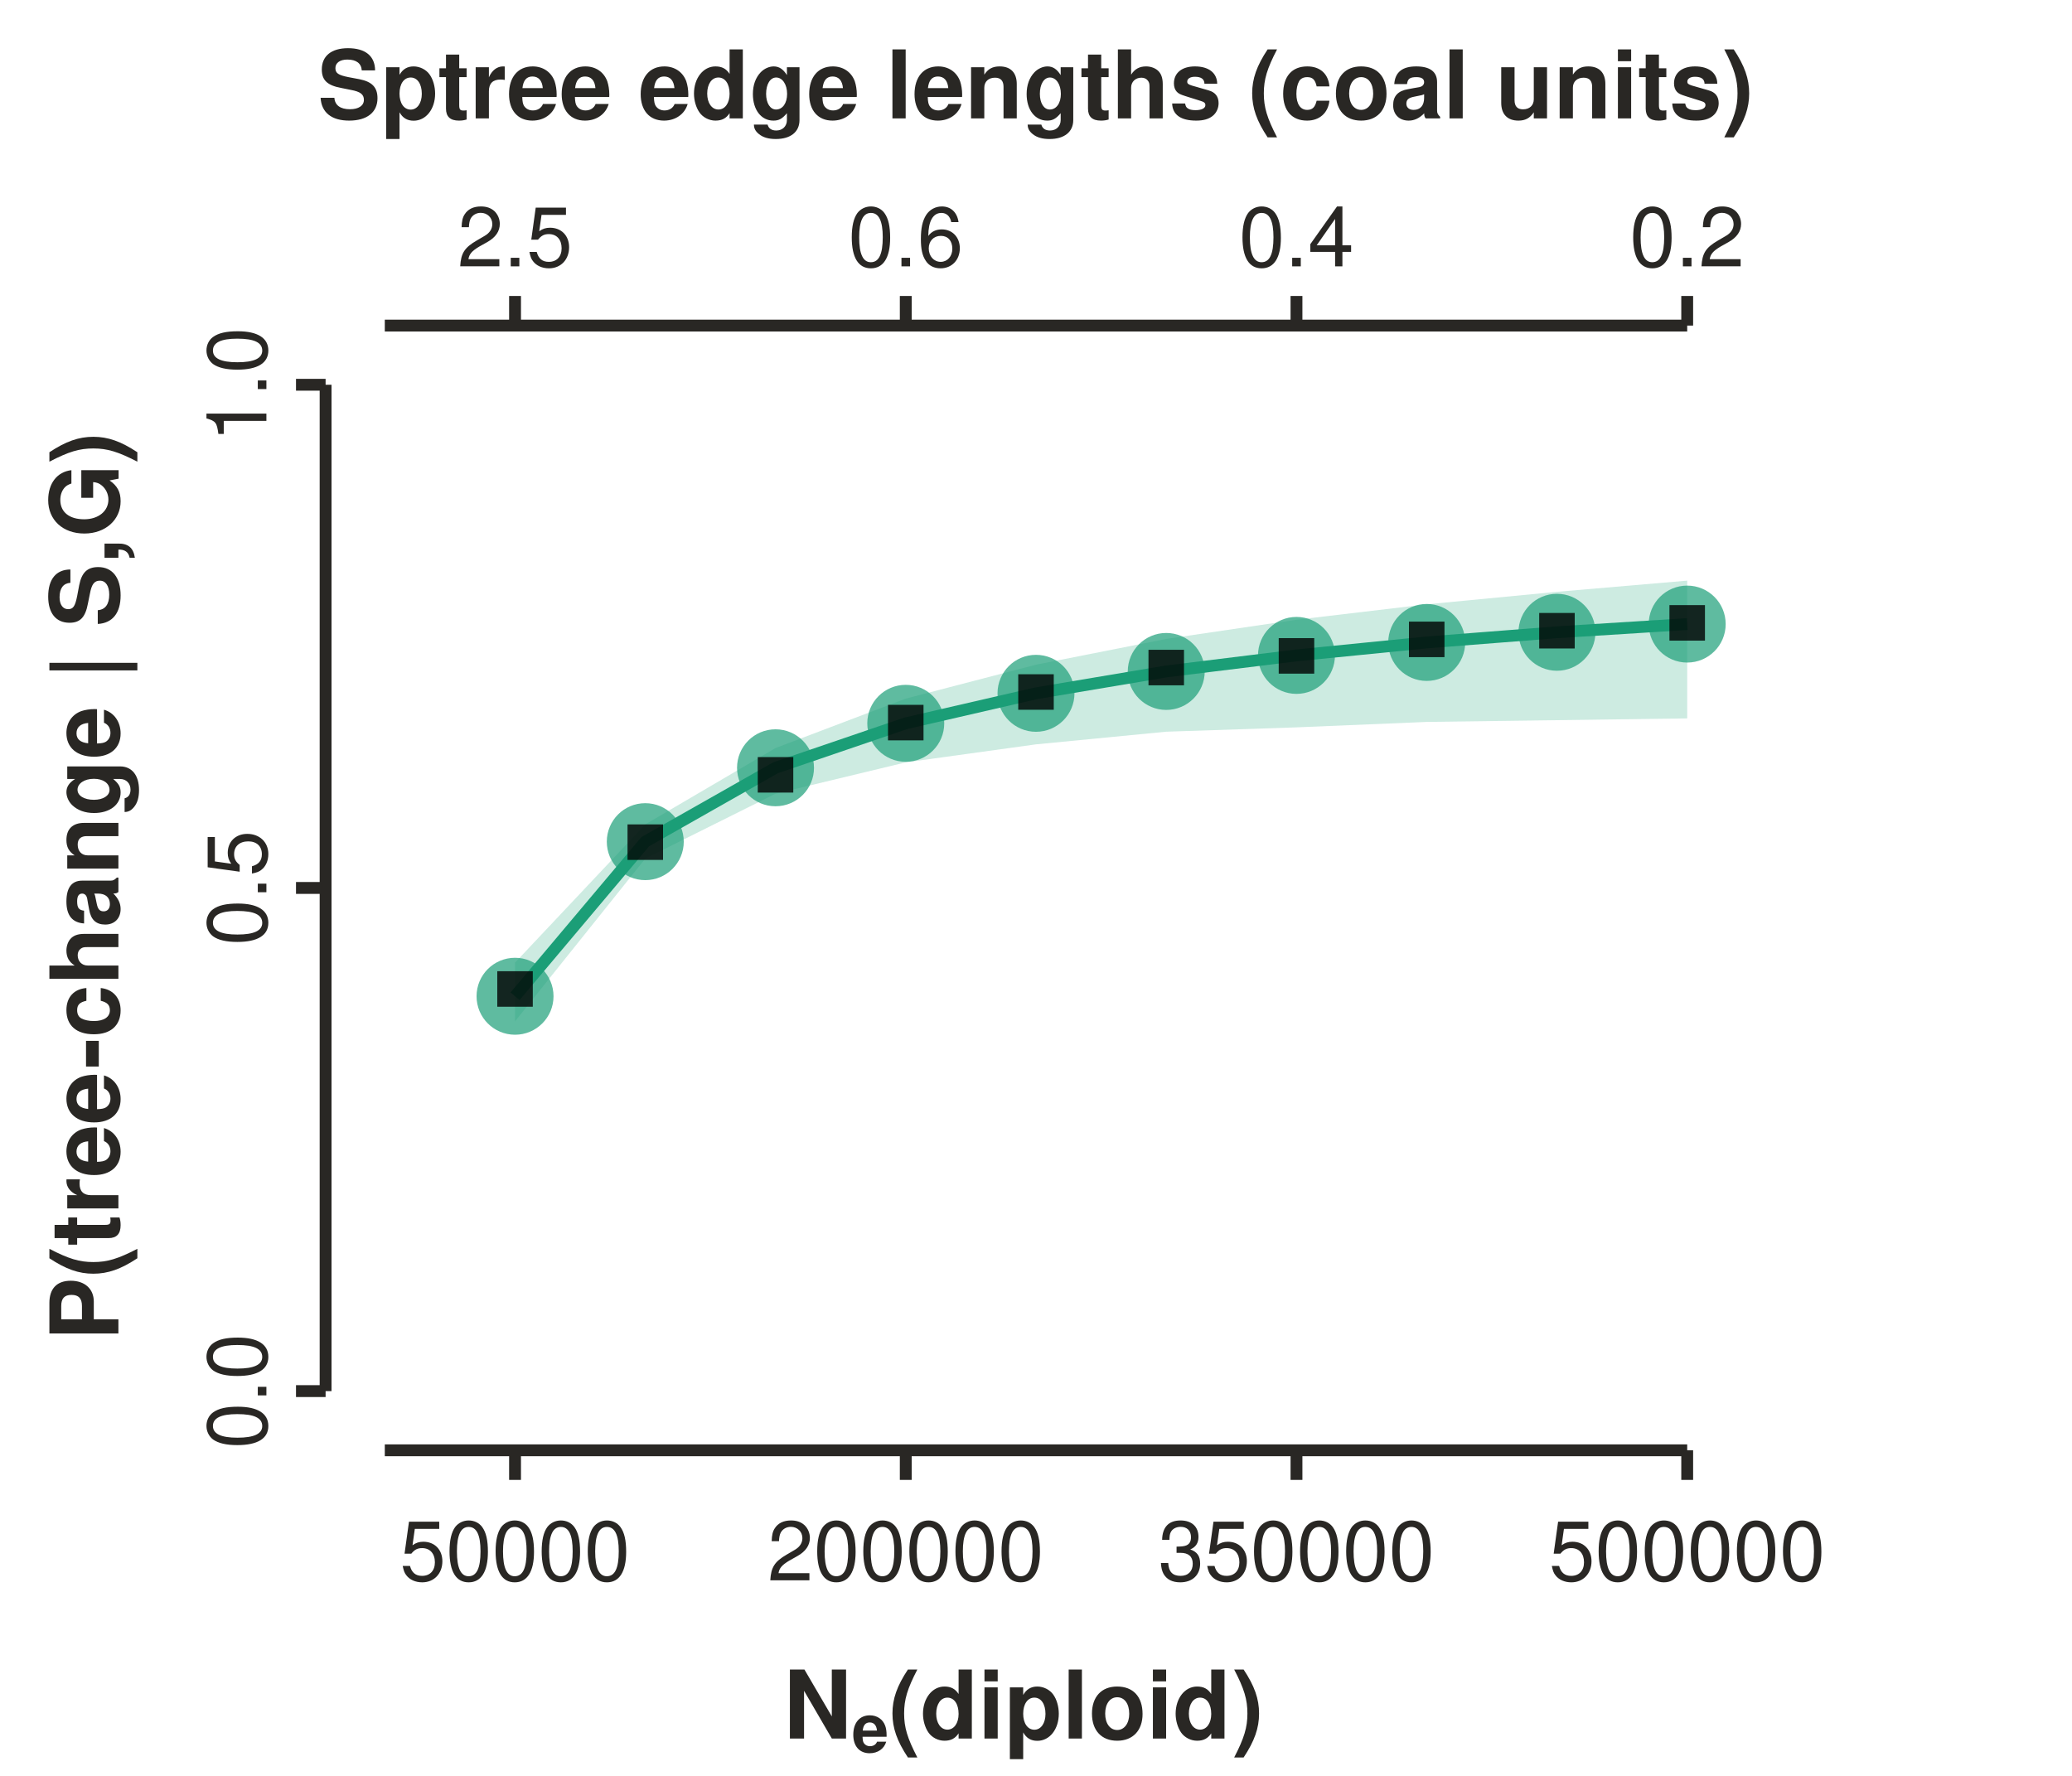
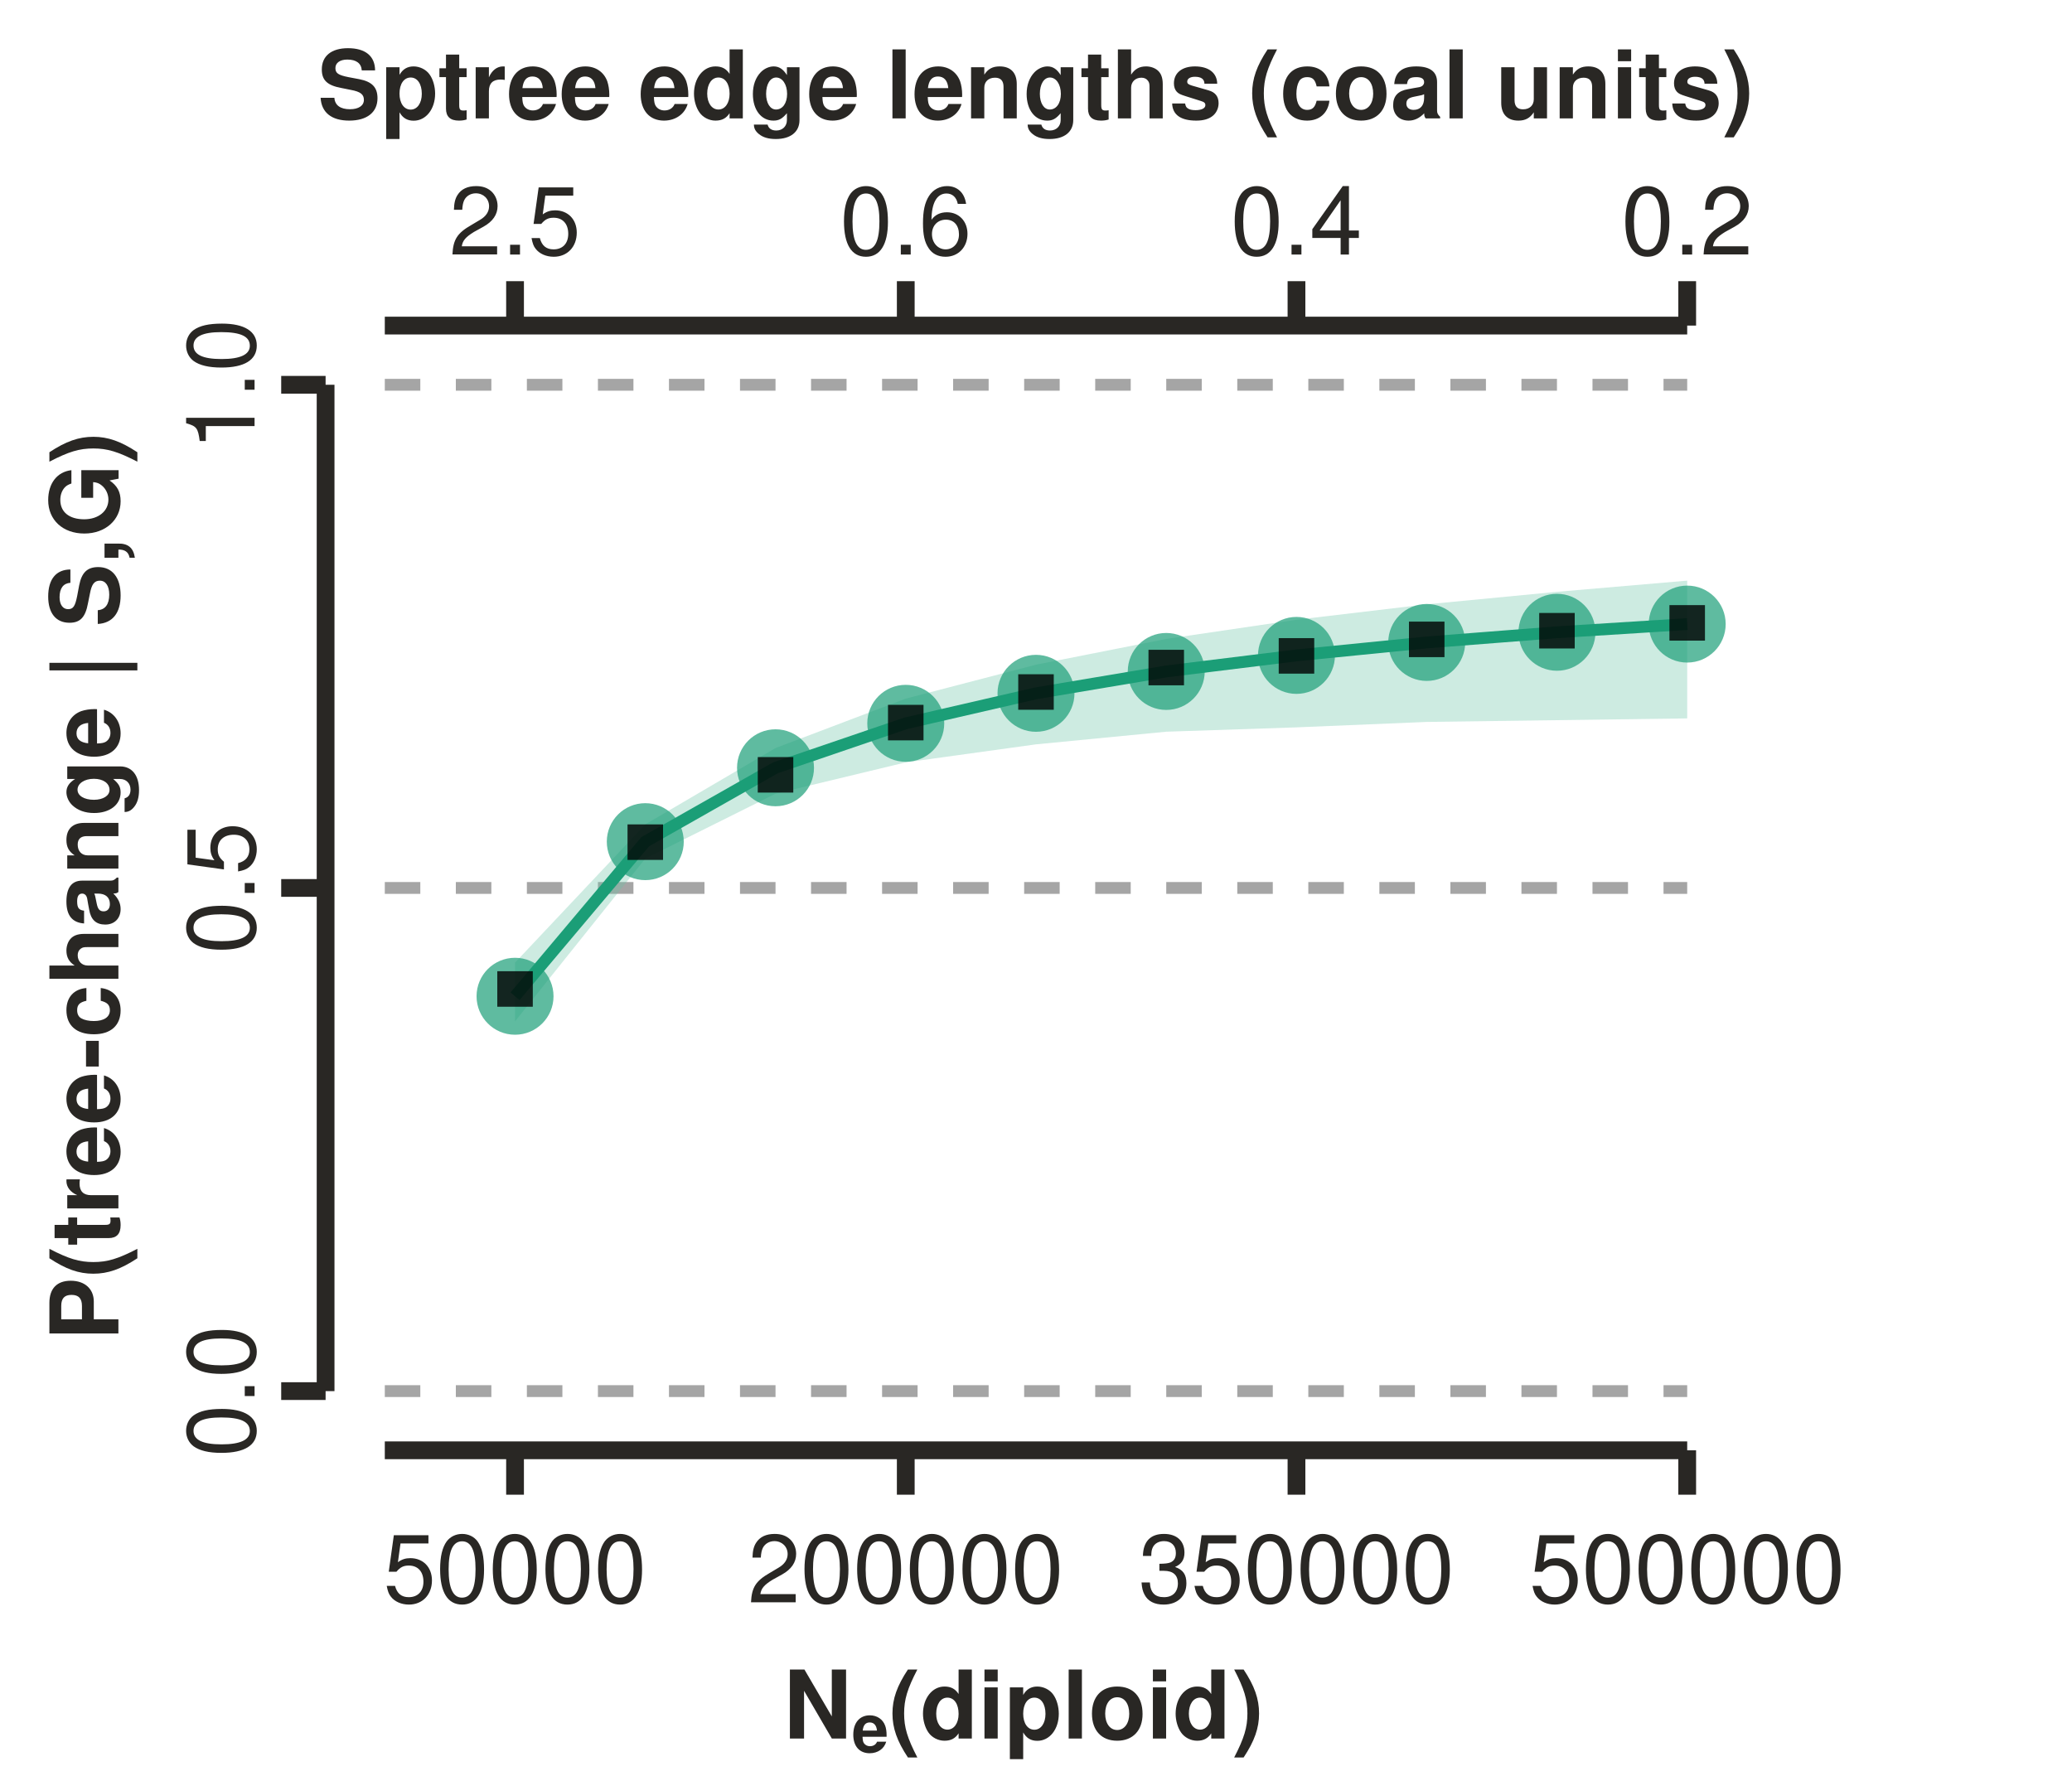
- <svg xmlns="http://www.w3.org/2000/svg" class="toyplot-canvas-Canvas" width="350.0px" height="300.0px" viewBox="0 0 350.0 300.0" preserveAspectRatio="xMidYMid meet" style="background-color:transparent;border-color:#292724;border-style:none;border-width:1.0;fill:rgb(16.1%,15.3%,14.1%);fill-opacity:1.0;font-family:Helvetica;font-size:12px;opacity:1.0;stroke:rgb(16.1%,15.3%,14.1%);stroke-opacity:1.0;stroke-width:1.0" id="tc782b2df5c6a4bfa83002b76a407bf41">
-   <g class="toyplot-coordinates-Cartesian" id="ta4efdf075a4b410f8ed7fe0816ada0af">
-     <clipPath id="t36dcaf1077d3477f80afc4193bde7407">
+ <svg xmlns="http://www.w3.org/2000/svg" class="toyplot-canvas-Canvas" width="350.0px" height="300.0px" viewBox="0 0 350.0 300.0" preserveAspectRatio="xMidYMid meet" style="background-color:transparent;border-color:#292724;border-style:none;border-width:1.0;fill:rgb(16.1%,15.3%,14.1%);fill-opacity:1.0;font-family:Helvetica;font-size:12px;opacity:1.0;stroke:rgb(16.1%,15.3%,14.1%);stroke-opacity:1.0;stroke-width:1.0" id="t7d5acb3eafba441d8cb3d7402f49af31">
+   <g class="toyplot-coordinates-Cartesian" id="t238c3929889f4df2b1eb55a569eb6697">
+     <clipPath id="t850b2763ce304a82a8042cdfdd3b81d0">
      <rect x="55.0" y="55.0" width="240.0" height="190.0" />
    </clipPath>
-     <g clip-path="url(#t36dcaf1077d3477f80afc4193bde7407)">
-       <g class="toyplot-mark-FillBoundaries" style="stroke:none" id="taf1e25cc66e447e488db2b678cb50389">
+     <g clip-path="url(#t850b2763ce304a82a8042cdfdd3b81d0)">
+       <g class="toyplot-mark-AxisLines" style="stroke:rgb(50.2%,50.2%,50.2%);stroke-dasharray:6,6;stroke-opacity:0.7;stroke-width:2" id="tda92e07b2eb14d3493fe6b6ab2bd49d6">
+         <g class="toyplot-Series">
+           <line class="toyplot-Datum" y1="235.0" y2="235.0" x1="65.0" x2="285.0" style="opacity:1.0;stroke:rgb(50.2%,50.2%,50.2%);stroke-dasharray:6,6;stroke-opacity:0.7;stroke-width:2" />
+           <line class="toyplot-Datum" y1="150.0" y2="150.0" x1="65.0" x2="285.0" style="opacity:1.0;stroke:rgb(50.2%,50.2%,50.2%);stroke-dasharray:6,6;stroke-opacity:0.7;stroke-width:2" />
+           <line class="toyplot-Datum" y1="65.0" y2="65.0" x1="65.0" x2="285.0" style="opacity:1.0;stroke:rgb(50.2%,50.2%,50.2%);stroke-dasharray:6,6;stroke-opacity:0.7;stroke-width:2" />
+         </g>
+       </g>
+       <g class="toyplot-mark-FillBoundaries" style="stroke:none" id="t5c5c07e0e9174c6c8d9eba6be04cc4e6">
        <polygon points="87.0,172.537 109.0,145.046 131.0,134.081 153.0,128.787 175.0,125.743 197.0,123.606 219.0,122.873 241.0,121.955 263.0,121.656 285.0,121.36 285.0,98.087 263.0,99.976 241.0,102.087 219.0,104.693 197.0,107.934 175.0,112.287 153.0,118.016 131.0,126.368 109.0,139.264 87.0,162.617" style="fill:rgb(40%,76.1%,64.7%);fill-opacity:1.0;opacity:0.33;stroke:none" />
      </g>
-       <g class="toyplot-mark-Plot" style="fill:none" id="t9afe57d284d5403781609156c99c4733">
+       <g class="toyplot-mark-Plot" style="fill:none" id="t54bf9f39652f44348bddc10f744a283e">
        <g class="toyplot-Series">
          <path d="M 87.0 168.298 L 109.0 142.181 L 131.0 129.701 L 153.0 122.19 L 175.0 117.121 L 197.0 113.427 L 219.0 110.717 L 241.0 108.527 L 263.0 106.81 L 285.0 105.427" style="stroke:rgb(10.6%,62%,46.7%);stroke-opacity:1.0;stroke-width:2.0" />
        </g>
      </g>
-       <g class="toyplot-mark-Point" id="t249da5345f4d441bb2fcab65515964e4">
+       <g class="toyplot-mark-Point" id="t4af2cb73089343ea9a90acb9e6ba25ae">
        <g class="toyplot-Series">
          <g style="fill:rgb(10.6%,62%,46.7%);fill-opacity:1.0;opacity:0.7;stroke:rgb(10.6%,62%,46.7%);stroke-opacity:1.0" class="toyplot-Datum" transform="translate(87.0, 168.2977)">
            <circle r="6.0" />
          </g>
          <g style="fill:rgb(10.6%,62%,46.7%);fill-opacity:1.0;opacity:0.7;stroke:rgb(10.6%,62%,46.7%);stroke-opacity:1.0" class="toyplot-Datum" transform="translate(109.0, 142.1814)">
            <circle r="6.0" />
          </g>
          <g style="fill:rgb(10.6%,62%,46.7%);fill-opacity:1.0;opacity:0.7;stroke:rgb(10.6%,62%,46.7%);stroke-opacity:1.0" class="toyplot-Datum" transform="translate(131.0, 129.7011)">
            <circle r="6.0" />
          </g>
          <g style="fill:rgb(10.6%,62%,46.7%);fill-opacity:1.0;opacity:0.7;stroke:rgb(10.6%,62%,46.7%);stroke-opacity:1.0" class="toyplot-Datum" transform="translate(153.0, 122.19)">
            <circle r="6.0" />
          </g>
          <g style="fill:rgb(10.6%,62%,46.7%);fill-opacity:1.0;opacity:0.7;stroke:rgb(10.6%,62%,46.7%);stroke-opacity:1.0" class="toyplot-Datum" transform="translate(175.0, 117.1212)">
            <circle r="6.0" />
          </g>
          <g style="fill:rgb(10.6%,62%,46.7%);fill-opacity:1.0;opacity:0.7;stroke:rgb(10.6%,62%,46.7%);stroke-opacity:1.0" class="toyplot-Datum" transform="translate(197.0, 113.427)">
            <circle r="6.0" />
          </g>
          <g style="fill:rgb(10.6%,62%,46.7%);fill-opacity:1.0;opacity:0.7;stroke:rgb(10.6%,62%,46.7%);stroke-opacity:1.0" class="toyplot-Datum" transform="translate(219.0, 110.7172)">
            <circle r="6.0" />
          </g>
          <g style="fill:rgb(10.6%,62%,46.7%);fill-opacity:1.0;opacity:0.7;stroke:rgb(10.6%,62%,46.7%);stroke-opacity:1.0" class="toyplot-Datum" transform="translate(241.0, 108.5268)">
            <circle r="6.0" />
          </g>
          <g style="fill:rgb(10.6%,62%,46.7%);fill-opacity:1.0;opacity:0.7;stroke:rgb(10.6%,62%,46.7%);stroke-opacity:1.0" class="toyplot-Datum" transform="translate(263.0, 106.8101)">
            <circle r="6.0" />
          </g>
          <g style="fill:rgb(10.6%,62%,46.7%);fill-opacity:1.0;opacity:0.7;stroke:rgb(10.6%,62%,46.7%);stroke-opacity:1.0" class="toyplot-Datum" transform="translate(285.0, 105.4266)">
            <circle r="6.0" />
          </g>
        </g>
      </g>
-       <g class="toyplot-mark-Point" id="ta06d0f71c4064364b8eea257e8f7fd26">
+       <g class="toyplot-mark-Point" id="t7c955e1b7efb4c41967e702950b38ee7">
        <g class="toyplot-Series">
          <g style="fill:rgb(0%,0%,0%);fill-opacity:1.0;opacity:0.8;stroke:none" class="toyplot-Datum" transform="translate(87.0, 167.068)">
            <rect x="-3.0" y="-3.0" width="6.0" height="6.0" />
          </g>
          <g style="fill:rgb(0%,0%,0%);fill-opacity:1.0;opacity:0.8;stroke:none" class="toyplot-Datum" transform="translate(109.0, 142.265)">
            <rect x="-3.0" y="-3.0" width="6.0" height="6.0" />
          </g>
          <g style="fill:rgb(0%,0%,0%);fill-opacity:1.0;opacity:0.8;stroke:none" class="toyplot-Datum" transform="translate(131.0, 130.892)">
            <rect x="-3.0" y="-3.0" width="6.0" height="6.0" />
          </g>
          <g style="fill:rgb(0%,0%,0%);fill-opacity:1.0;opacity:0.8;stroke:none" class="toyplot-Datum" transform="translate(153.0, 122.069)">
            <rect x="-3.0" y="-3.0" width="6.0" height="6.0" />
          </g>
          <g style="fill:rgb(0%,0%,0%);fill-opacity:1.0;opacity:0.8;stroke:none" class="toyplot-Datum" transform="translate(175.0, 116.901)">
            <rect x="-3.0" y="-3.0" width="6.0" height="6.0" />
          </g>
          <g style="fill:rgb(0%,0%,0%);fill-opacity:1.0;opacity:0.8;stroke:none" class="toyplot-Datum" transform="translate(197.0, 112.77)">
            <rect x="-3.0" y="-3.0" width="6.0" height="6.0" />
          </g>
          <g style="fill:rgb(0%,0%,0%);fill-opacity:1.0;opacity:0.8;stroke:none" class="toyplot-Datum" transform="translate(219.0, 110.798)">
            <rect x="-3.0" y="-3.0" width="6.0" height="6.0" />
          </g>
          <g style="fill:rgb(0%,0%,0%);fill-opacity:1.0;opacity:0.8;stroke:none" class="toyplot-Datum" transform="translate(241.0, 108.01)">
            <rect x="-3.0" y="-3.0" width="6.0" height="6.0" />
          </g>
          <g style="fill:rgb(0%,0%,0%);fill-opacity:1.0;opacity:0.8;stroke:none" class="toyplot-Datum" transform="translate(263.0, 106.548)">
            <rect x="-3.0" y="-3.0" width="6.0" height="6.0" />
          </g>
          <g style="fill:rgb(0%,0%,0%);fill-opacity:1.0;opacity:0.8;stroke:none" class="toyplot-Datum" transform="translate(285.0, 105.222)">
            <rect x="-3.0" y="-3.0" width="6.0" height="6.0" />
          </g>
        </g>
      </g>
    </g>
-     <g class="toyplot-coordinates-Axis" id="t2bbfbf8f1ffe46a4a54f9bedf135b6b9" transform="translate(65.0,235.0)translate(0,10.0)">
-       <line x1="0" y1="0" x2="220.0" y2="0" style="stroke-width:2" />
+     <g class="toyplot-coordinates-Axis" id="tb3466106252745b2af178355f8b420b8" transform="translate(65.0,235.0)translate(0,10.0)">
+       <line x1="0" y1="0" x2="220.0" y2="0" style="stroke-width:3" />
      <g>
-         <line x1="22.0" y1="5.0" x2="22.0" y2="0" style="stroke-width:2" />
-         <line x1="88.0" y1="5.0" x2="88.0" y2="0" style="stroke-width:2" />
-         <line x1="154.0" y1="5.0" x2="154.0" y2="0" style="stroke-width:2" />
-         <line x1="220.0" y1="5.0" x2="220.0" y2="0" style="stroke-width:2" />
+         <line x1="22.0" y1="7.5" x2="22.0" y2="0" style="stroke-width:3" />
+         <line x1="88.0" y1="7.5" x2="88.0" y2="0" style="stroke-width:3" />
+         <line x1="154.0" y1="7.5" x2="154.0" y2="0" style="stroke-width:3" />
+         <line x1="220.0" y1="7.5" x2="220.0" y2="0" style="stroke-width:3" />
      </g>
      <g>
-         <g transform="translate(22.0,10.0)">
-           <text x="-19.46" y="11.977" style="fill:rgb(16.1%,15.3%,14.1%);fill-opacity:1.0;font-family:helvetica;font-size:14.0px;font-weight:normal;stroke:none;vertical-align:baseline;white-space:pre">50000</text>
+         <g transform="translate(22.0,12.0)">
+           <text x="-22.24" y="13.688" style="fill:rgb(16.1%,15.3%,14.1%);fill-opacity:1.0;font-family:helvetica;font-size:16.0px;font-weight:normal;stroke:none;vertical-align:baseline;white-space:pre">50000</text>
        </g>
-         <g transform="translate(88.0,10.0)">
-           <text x="-23.352" y="11.977" style="fill:rgb(16.1%,15.3%,14.1%);fill-opacity:1.0;font-family:helvetica;font-size:14.0px;font-weight:normal;stroke:none;vertical-align:baseline;white-space:pre">200000</text>
+         <g transform="translate(88.0,12.0)">
+           <text x="-26.688" y="13.688" style="fill:rgb(16.1%,15.3%,14.1%);fill-opacity:1.0;font-family:helvetica;font-size:16.0px;font-weight:normal;stroke:none;vertical-align:baseline;white-space:pre">200000</text>
        </g>
-         <g transform="translate(154.0,10.0)">
-           <text x="-23.352" y="11.977" style="fill:rgb(16.1%,15.3%,14.1%);fill-opacity:1.0;font-family:helvetica;font-size:14.0px;font-weight:normal;stroke:none;vertical-align:baseline;white-space:pre">350000</text>
+         <g transform="translate(154.0,12.0)">
+           <text x="-26.688" y="13.688" style="fill:rgb(16.1%,15.3%,14.1%);fill-opacity:1.0;font-family:helvetica;font-size:16.0px;font-weight:normal;stroke:none;vertical-align:baseline;white-space:pre">350000</text>
        </g>
-         <g transform="translate(220.0,10.0)">
-           <text x="-23.352" y="11.977" style="fill:rgb(16.1%,15.3%,14.1%);fill-opacity:1.0;font-family:helvetica;font-size:14.0px;font-weight:normal;stroke:none;vertical-align:baseline;white-space:pre">500000</text>
+         <g transform="translate(220.0,12.0)">
+           <text x="-26.688" y="13.688" style="fill:rgb(16.1%,15.3%,14.1%);fill-opacity:1.0;font-family:helvetica;font-size:16.0px;font-weight:normal;stroke:none;vertical-align:baseline;white-space:pre">500000</text>
        </g>
      </g>
      <g transform="translate(110.0,35.0)">
        <text x="-42.666" y="13.688" style="fill:rgb(16.1%,15.3%,14.1%);fill-opacity:1.0;font-family:helvetica;font-size:16.0px;font-weight:bold;stroke:none;vertical-align:baseline;white-space:pre">N</text>
        <text x="-31.114" y="15.928" style="fill:rgb(16.1%,15.3%,14.1%);fill-opacity:1.0;font-family:helvetica;font-size:11.2px;font-weight:bold;stroke:none;vertical-align:baseline;white-space:pre">e</text>
        <text x="-24.886" y="13.688" style="fill:rgb(16.1%,15.3%,14.1%);fill-opacity:1.0;font-family:helvetica;font-size:16.0px;font-weight:bold;stroke:none;vertical-align:baseline;white-space:pre"> (diploid)</text>
      </g>
      <g class="toyplot-coordinates-Axis-coordinates" style="visibility:hidden" transform="">
-         <line x1="0" x2="0" y1="-5.0" y2="7.5" style="stroke:rgb(43.9%,50.2%,56.5%);stroke-opacity:1.0;stroke-width:1.0" />
-         <text x="0" y="-10.0" style="alignment-baseline:alphabetic;fill:rgb(43.9%,50.2%,56.5%);fill-opacity:1.0;font-size:10px;font-weight:normal;stroke:none;text-anchor:middle" />
+         <line x1="0" x2="0" y1="-6.0" y2="9.0" style="stroke:rgb(43.9%,50.2%,56.5%);stroke-opacity:1.0;stroke-width:1.0" />
+         <text x="0" y="-12.0" style="alignment-baseline:alphabetic;fill:rgb(43.9%,50.2%,56.5%);fill-opacity:1.0;font-size:10px;font-weight:normal;stroke:none;text-anchor:middle" />
      </g>
    </g>
-     <g class="toyplot-coordinates-Axis" id="t9e1b214ab3464c7c9994850a8a8116f9" transform="translate(65.0,235.0)rotate(-90.0)translate(0,-10.0)">
-       <line x1="0" y1="0" x2="170.0" y2="0" style="stroke-width:2" />
+     <g class="toyplot-coordinates-Axis" id="t9128e614df8348c2b6c60f8674edfea3" transform="translate(65.0,235.0)rotate(-90.0)translate(0,-10.0)">
+       <line x1="0" y1="0" x2="170.0" y2="0" style="stroke-width:3" />
      <g>
-         <line x1="0.0" y1="-5.0" x2="0.0" y2="0" style="stroke-width:2" />
-         <line x1="85.0" y1="-5.0" x2="85.0" y2="0" style="stroke-width:2" />
-         <line x1="170.0" y1="-5.0" x2="170.0" y2="0" style="stroke-width:2" />
+         <line x1="0.0" y1="-7.5" x2="0.0" y2="0" style="stroke-width:3" />
+         <line x1="85.0" y1="-7.5" x2="85.0" y2="0" style="stroke-width:3" />
+         <line x1="170.0" y1="-7.5" x2="170.0" y2="0" style="stroke-width:3" />
      </g>
      <g>
-         <g transform="translate(0.0,-10.0)">
-           <text x="-9.73" y="0.0" style="fill:rgb(16.1%,15.3%,14.1%);fill-opacity:1.0;font-family:helvetica;font-size:14.0px;font-weight:normal;stroke:none;vertical-align:baseline;white-space:pre">0.0</text>
+         <g transform="translate(0.0,-12.0)">
+           <text x="-11.12" y="0.0" style="fill:rgb(16.1%,15.3%,14.1%);fill-opacity:1.0;font-family:helvetica;font-size:16.0px;font-weight:normal;stroke:none;vertical-align:baseline;white-space:pre">0.0</text>
        </g>
-         <g transform="translate(85.0,-10.0)">
-           <text x="-9.73" y="0.0" style="fill:rgb(16.1%,15.3%,14.1%);fill-opacity:1.0;font-family:helvetica;font-size:14.0px;font-weight:normal;stroke:none;vertical-align:baseline;white-space:pre">0.5</text>
+         <g transform="translate(85.0,-12.0)">
+           <text x="-11.12" y="0.0" style="fill:rgb(16.1%,15.3%,14.1%);fill-opacity:1.0;font-family:helvetica;font-size:16.0px;font-weight:normal;stroke:none;vertical-align:baseline;white-space:pre">0.5</text>
        </g>
-         <g transform="translate(170.0,-10.0)">
-           <text x="-9.73" y="0.0" style="fill:rgb(16.1%,15.3%,14.1%);fill-opacity:1.0;font-family:helvetica;font-size:14.0px;font-weight:normal;stroke:none;vertical-align:baseline;white-space:pre">1.0</text>
+         <g transform="translate(170.0,-12.0)">
+           <text x="-11.12" y="0.0" style="fill:rgb(16.1%,15.3%,14.1%);fill-opacity:1.0;font-family:helvetica;font-size:16.0px;font-weight:normal;stroke:none;vertical-align:baseline;white-space:pre">1.0</text>
        </g>
      </g>
      <g transform="translate(85.0,-35.0)">
        <text x="-76.48" y="0.0" style="fill:rgb(16.1%,15.3%,14.1%);fill-opacity:1.0;font-family:helvetica;font-size:16.0px;font-weight:bold;stroke:none;vertical-align:baseline;white-space:pre">P(tree-change | S,G)</text>
      </g>
      <g class="toyplot-coordinates-Axis-coordinates" style="visibility:hidden" transform="">
-         <line x1="0" x2="0" y1="5.0" y2="-7.5" style="stroke:rgb(43.9%,50.2%,56.5%);stroke-opacity:1.0;stroke-width:1.0" />
-         <text x="0" y="10.0" style="alignment-baseline:hanging;fill:rgb(43.9%,50.2%,56.5%);fill-opacity:1.0;font-size:10px;font-weight:normal;stroke:none;text-anchor:middle" />
+         <line x1="0" x2="0" y1="6.0" y2="-9.0" style="stroke:rgb(43.9%,50.2%,56.5%);stroke-opacity:1.0;stroke-width:1.0" />
+         <text x="0" y="12.0" style="alignment-baseline:hanging;fill:rgb(43.9%,50.2%,56.5%);fill-opacity:1.0;font-size:10px;font-weight:normal;stroke:none;text-anchor:middle" />
      </g>
    </g>
  </g>
-   <g class="toyplot-coordinates-Cartesian" id="t3fc1b6c5f746456a9da04108cbc7146d">
-     <clipPath id="t8a8ce6a4008744e58c280688bb08ba23">
+   <g class="toyplot-coordinates-Cartesian" id="teb609c511ec24b249121d4ca2056d927">
+     <clipPath id="tdc051ae497884c82bc2e33329c967983">
      <rect x="55.0" y="55.0" width="240.0" height="190.0" />
    </clipPath>
-     <g clip-path="url(#t8a8ce6a4008744e58c280688bb08ba23)" />
-     <g class="toyplot-coordinates-Axis" id="td79e5b9be3b44bfdb90c1f3cabd16783" transform="translate(65.0,65.0)translate(0,-10.0)">
-       <line x1="0" y1="0" x2="220.0" y2="0" style="stroke-width:2" />
+     <g clip-path="url(#tdc051ae497884c82bc2e33329c967983)" />
+     <g class="toyplot-coordinates-Axis" id="t37add60ce86b4ccaaafd2447c28b0fb0" transform="translate(65.0,65.0)translate(0,-10.0)">
+       <line x1="0" y1="0" x2="220.0" y2="0" style="stroke-width:3" />
      <g>
-         <line x1="22" y1="-5.0" x2="22" y2="0" style="stroke-width:2" />
-         <line x1="88" y1="-5.0" x2="88" y2="0" style="stroke-width:2" />
-         <line x1="154" y1="-5.0" x2="154" y2="0" style="stroke-width:2" />
-         <line x1="220.0" y1="-5.0" x2="220.0" y2="0" style="stroke-width:2" />
+         <line x1="22" y1="-7.5" x2="22" y2="0" style="stroke-width:3" />
+         <line x1="88" y1="-7.5" x2="88" y2="0" style="stroke-width:3" />
+         <line x1="154" y1="-7.5" x2="154" y2="0" style="stroke-width:3" />
+         <line x1="220.0" y1="-7.5" x2="220.0" y2="0" style="stroke-width:3" />
      </g>
      <g>
-         <g transform="translate(22.0002,-10.0)">
-           <text x="-9.73" y="0.0" style="fill:rgb(16.1%,15.3%,14.1%);fill-opacity:1.0;font-family:helvetica;font-size:14.0px;font-weight:normal;stroke:none;vertical-align:baseline;white-space:pre">2.5</text>
+         <g transform="translate(22.0002,-12.0)">
+           <text x="-11.12" y="0.0" style="fill:rgb(16.1%,15.3%,14.1%);fill-opacity:1.0;font-family:helvetica;font-size:16.0px;font-weight:normal;stroke:none;vertical-align:baseline;white-space:pre">2.5</text>
        </g>
-         <g transform="translate(88.00013,-10.0)">
-           <text x="-9.73" y="0.0" style="fill:rgb(16.1%,15.3%,14.1%);fill-opacity:1.0;font-family:helvetica;font-size:14.0px;font-weight:normal;stroke:none;vertical-align:baseline;white-space:pre">0.6</text>
+         <g transform="translate(88.00013,-12.0)">
+           <text x="-11.12" y="0.0" style="fill:rgb(16.1%,15.3%,14.1%);fill-opacity:1.0;font-family:helvetica;font-size:16.0px;font-weight:normal;stroke:none;vertical-align:baseline;white-space:pre">0.6</text>
        </g>
-         <g transform="translate(154.0001,-10.0)">
-           <text x="-9.73" y="0.0" style="fill:rgb(16.1%,15.3%,14.1%);fill-opacity:1.0;font-family:helvetica;font-size:14.0px;font-weight:normal;stroke:none;vertical-align:baseline;white-space:pre">0.4</text>
+         <g transform="translate(154.0001,-12.0)">
+           <text x="-11.12" y="0.0" style="fill:rgb(16.1%,15.3%,14.1%);fill-opacity:1.0;font-family:helvetica;font-size:16.0px;font-weight:normal;stroke:none;vertical-align:baseline;white-space:pre">0.4</text>
        </g>
-         <g transform="translate(220.0,-10.0)">
-           <text x="-9.73" y="0.0" style="fill:rgb(16.1%,15.3%,14.1%);fill-opacity:1.0;font-family:helvetica;font-size:14.0px;font-weight:normal;stroke:none;vertical-align:baseline;white-space:pre">0.2</text>
+         <g transform="translate(220.0,-12.0)">
+           <text x="-11.12" y="0.0" style="fill:rgb(16.1%,15.3%,14.1%);fill-opacity:1.0;font-family:helvetica;font-size:16.0px;font-weight:normal;stroke:none;vertical-align:baseline;white-space:pre">0.2</text>
        </g>
      </g>
      <g transform="translate(110.0,-35.0)">
        <text x="-121.36" y="0.0" style="fill:rgb(16.1%,15.3%,14.1%);fill-opacity:1.0;font-family:helvetica;font-size:16.0px;font-weight:bold;stroke:none;vertical-align:baseline;white-space:pre">Sptree edge lengths (coal units)</text>
      </g>
      <g class="toyplot-coordinates-Axis-coordinates" style="visibility:hidden" transform="">
-         <line x1="0" x2="0" y1="5.0" y2="-7.5" style="stroke:rgb(43.9%,50.2%,56.5%);stroke-opacity:1.0;stroke-width:1.0" />
-         <text x="0" y="10.0" style="alignment-baseline:hanging;fill:rgb(43.9%,50.2%,56.5%);fill-opacity:1.0;font-size:10px;font-weight:normal;stroke:none;text-anchor:middle" />
+         <line x1="0" x2="0" y1="6.0" y2="-9.0" style="stroke:rgb(43.9%,50.2%,56.5%);stroke-opacity:1.0;stroke-width:1.0" />
+         <text x="0" y="12.0" style="alignment-baseline:hanging;fill:rgb(43.9%,50.2%,56.5%);fill-opacity:1.0;font-size:10px;font-weight:normal;stroke:none;text-anchor:middle" />
      </g>
    </g>
  </g>
</svg>
